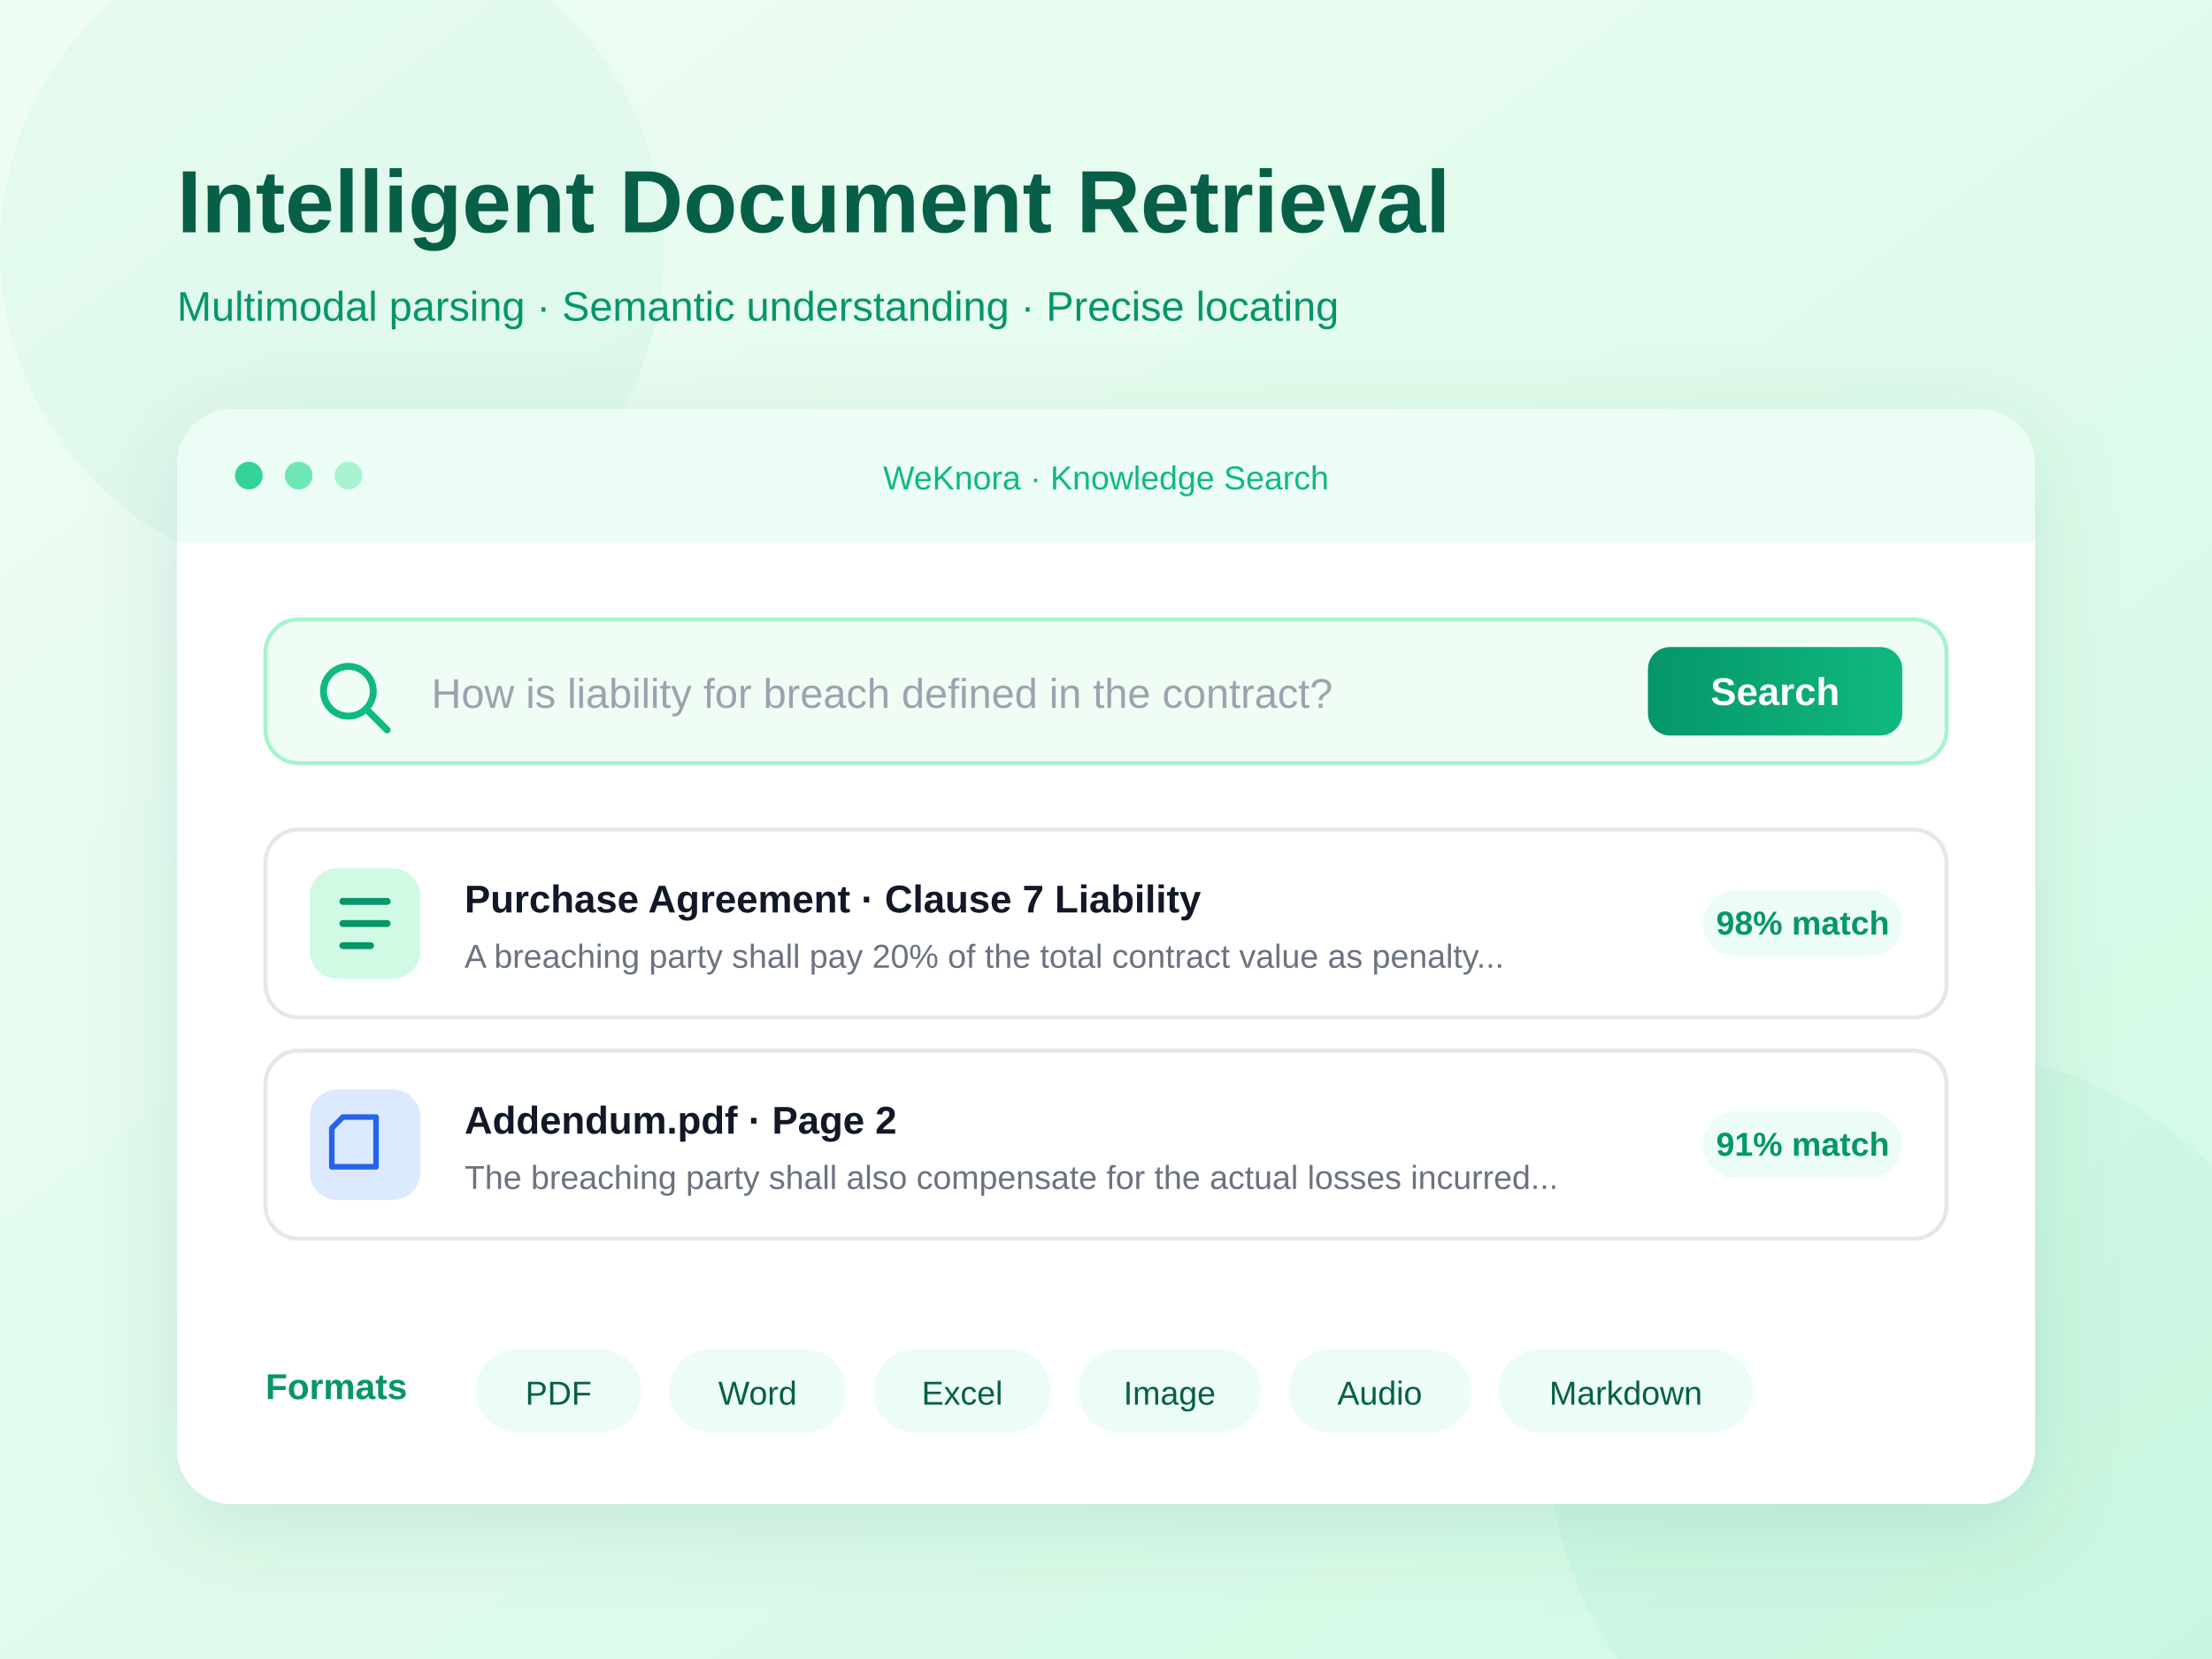
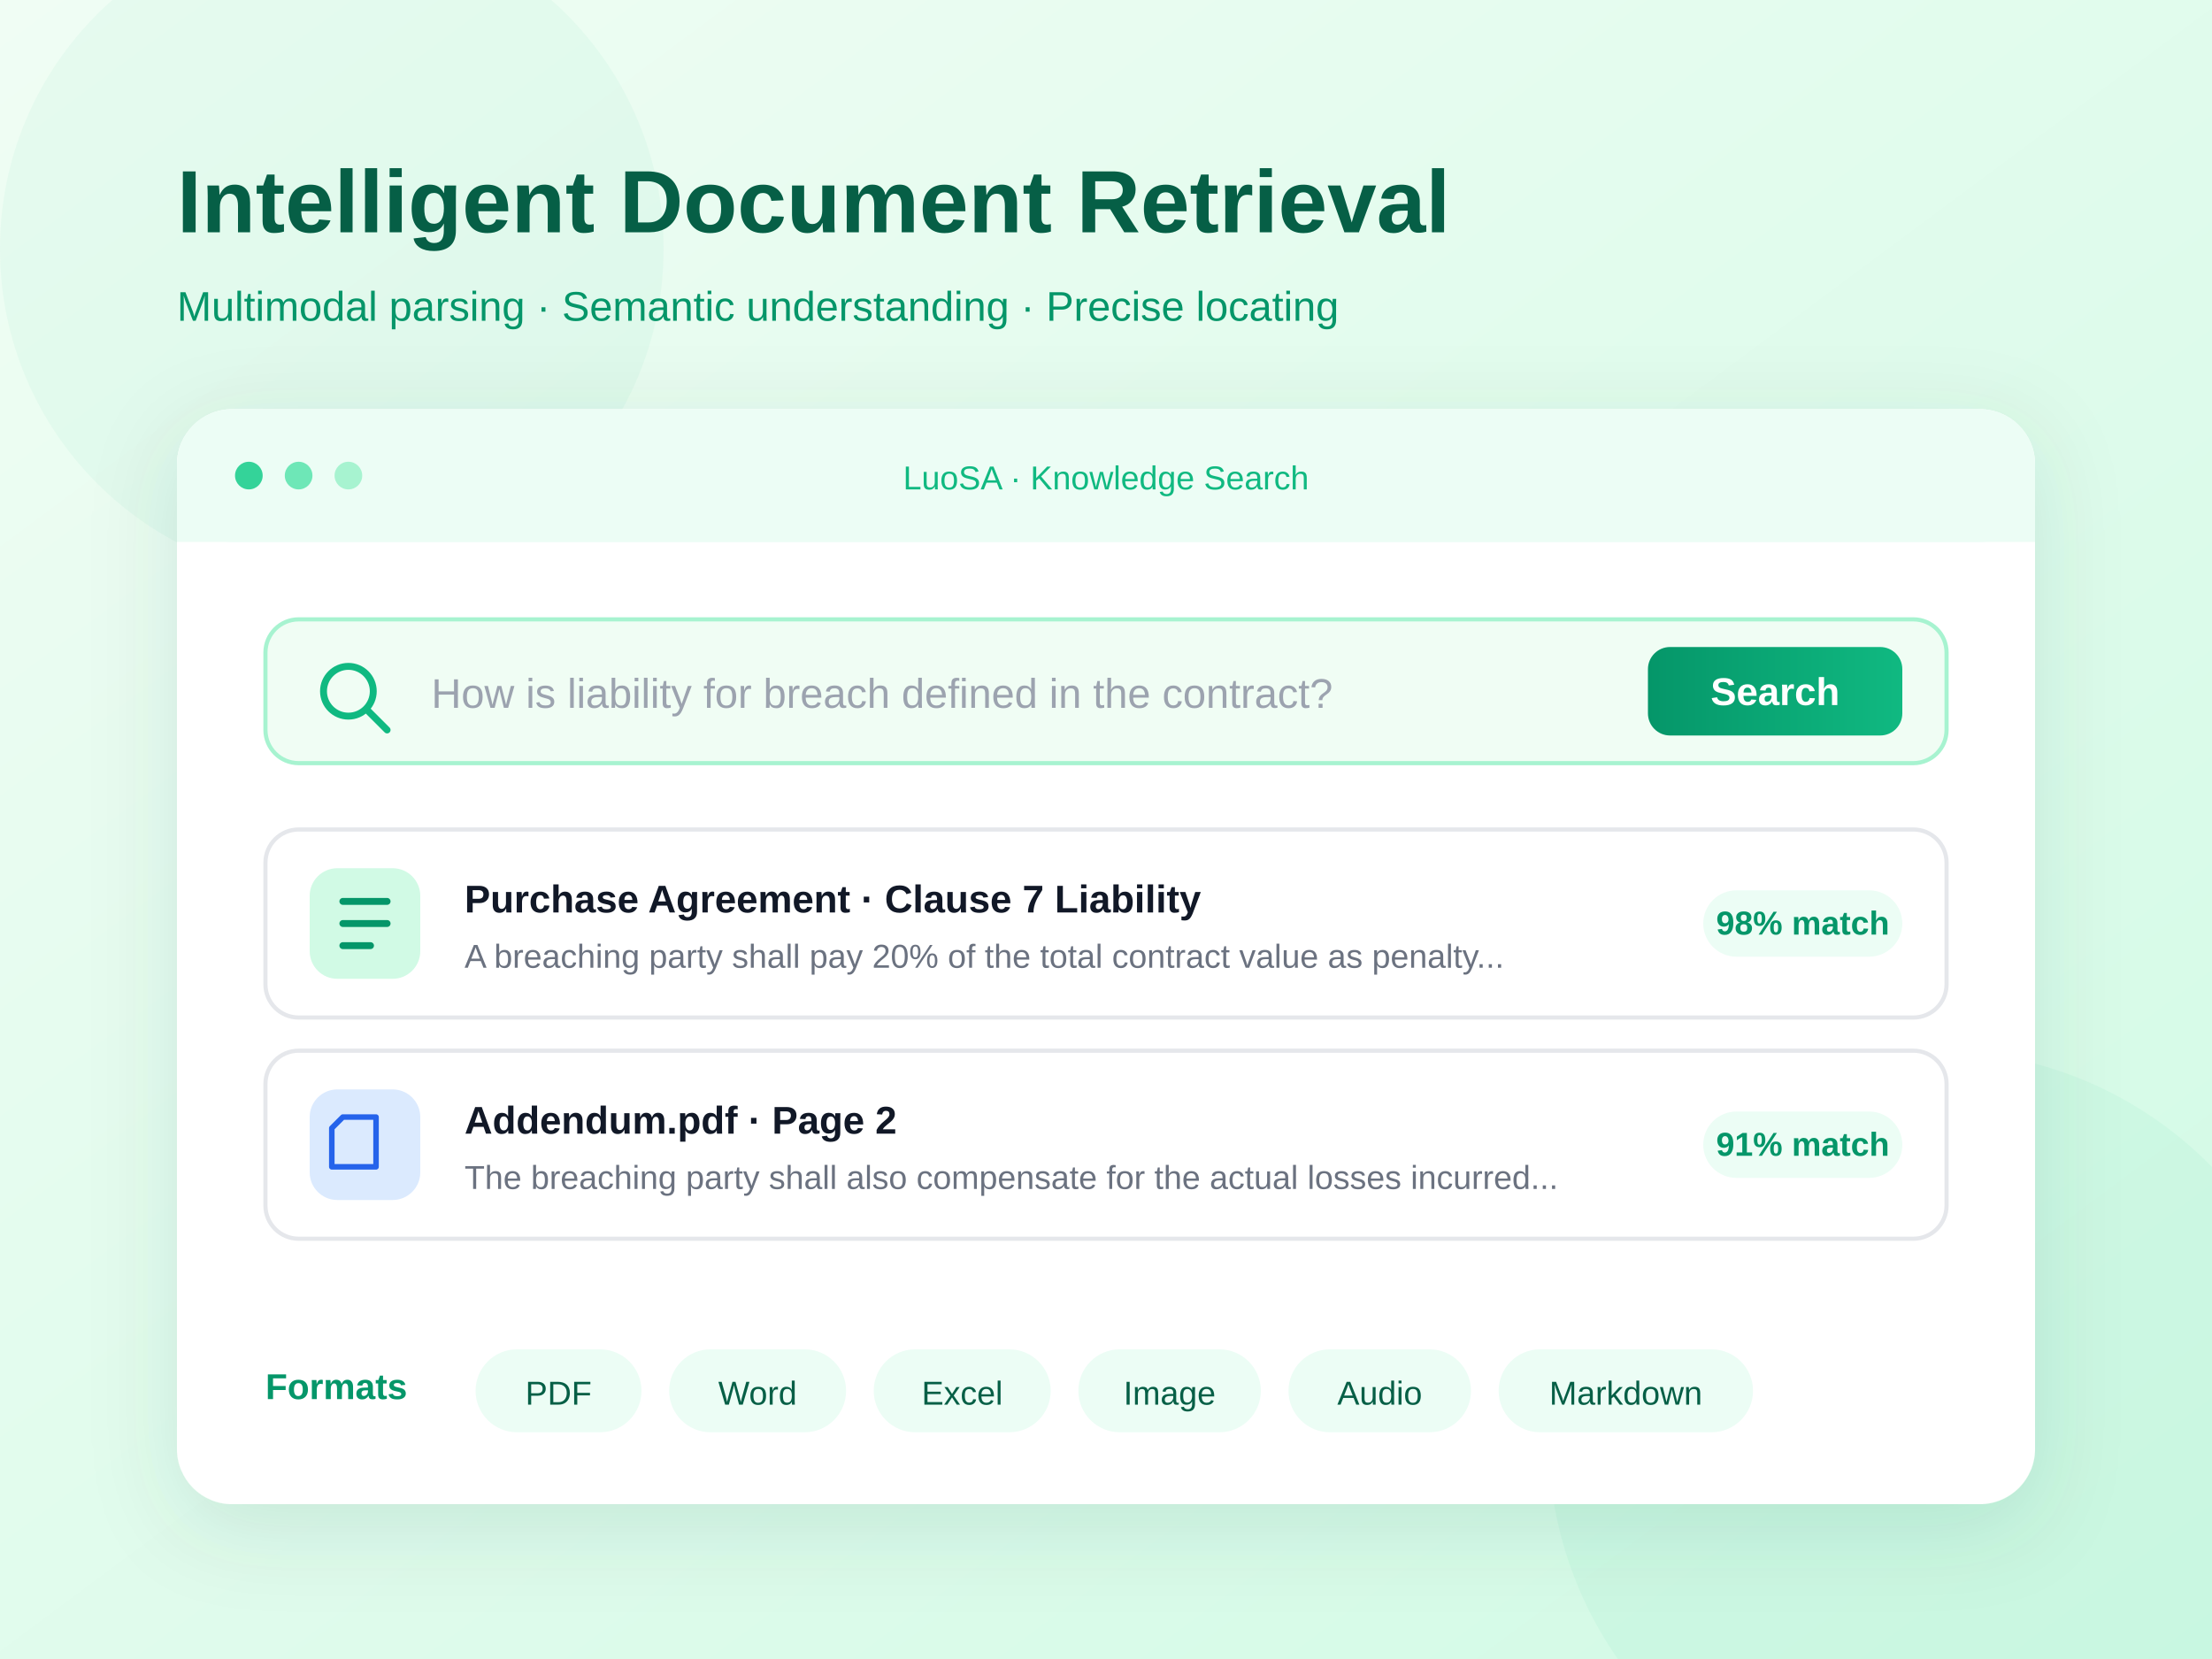
<svg xmlns="http://www.w3.org/2000/svg" viewBox="0 0 800 600">
  <defs>
    <linearGradient id="bg1" x1="0%" y1="0%" x2="100%" y2="100%">
      <stop offset="0%" stop-color="#F0FDF4" />
      <stop offset="100%" stop-color="#D1FAE5" />
    </linearGradient>
    <linearGradient id="brand1" x1="0%" y1="0%" x2="100%" y2="0%">
      <stop offset="0%" stop-color="#059669" />
      <stop offset="100%" stop-color="#10B981" />
    </linearGradient>
    <filter id="soft1" x="-20%" y="-20%" width="140%" height="140%">
      <feDropShadow dx="0" dy="8" stdDeviation="16" flood-color="#065F46" flood-opacity="0.12" />
    </filter>
  </defs>
  <rect width="800" height="600" fill="url(#bg1)" />
  <circle cx="120" cy="90" r="120" fill="#10B981" opacity="0.05" />
  <circle cx="700" cy="520" r="140" fill="#34D399" opacity="0.06" />
  <text x="64" y="84" font-family="Arial, sans-serif" font-size="32" font-weight="700" fill="#065F46">Intelligent Document Retrieval</text>
  <text x="64" y="116" font-family="Arial, sans-serif" font-size="15" fill="#059669">Multimodal parsing · Semantic understanding · Precise locating</text>
  <g filter="url(#soft1)">
    <rect x="64" y="148" width="672" height="396" rx="20" fill="#FFFFFF" />
  </g>
  <rect x="64" y="148" width="672" height="48" rx="20" fill="#ECFDF5" />
  <rect x="64" y="176" width="672" height="20" fill="#ECFDF5" />
  <circle cx="90" cy="172" r="5" fill="#34D399" />
  <circle cx="108" cy="172" r="5" fill="#6EE7B7" />
  <circle cx="126" cy="172" r="5" fill="#A7F3D0" />
-   <text x="400" y="177" font-family="Arial, sans-serif" font-size="12" fill="#10B981" text-anchor="middle">WeKnora · Knowledge Search</text>
+   <text x="400" y="177" font-family="Arial, sans-serif" font-size="12" fill="#10B981" text-anchor="middle">LuoSA · Knowledge Search</text>
  <g transform="translate(96, 224)">
    <rect width="608" height="52" rx="12" fill="#F0FDF4" stroke="#A7F3D0" stroke-width="1.5" />
    <circle cx="30" cy="26" r="9" fill="none" stroke="#10B981" stroke-width="2.5" />
    <line x1="37" y1="33" x2="44" y2="40" stroke="#10B981" stroke-width="2.5" stroke-linecap="round" />
    <text x="60" y="32" font-family="Arial, sans-serif" font-size="15" fill="#9CA3AF">How is liability for breach defined in the contract?</text>
    <rect x="500" y="10" width="92" height="32" rx="8" fill="url(#brand1)" />
    <text x="546" y="31" font-family="Arial, sans-serif" font-size="14" font-weight="600" fill="#FFFFFF" text-anchor="middle">Search</text>
  </g>
  <g transform="translate(96, 300)">
    <rect width="608" height="68" rx="12" fill="#FFFFFF" stroke="#E5E7EB" stroke-width="1.5" />
    <rect x="16" y="14" width="40" height="40" rx="10" fill="#D1FAE5" />
    <path d="M28 26 H44 M28 34 H44 M28 42 H38" stroke="#059669" stroke-width="2.5" stroke-linecap="round" />
    <text x="72" y="30" font-family="Arial, sans-serif" font-size="14" font-weight="600" fill="#111827">Purchase Agreement · Clause 7 Liability</text>
    <text x="72" y="50" font-family="Arial, sans-serif" font-size="12" fill="#6B7280">A breaching party shall pay 20% of the total contract value as penalty...</text>
    <rect x="520" y="22" width="72" height="24" rx="12" fill="#ECFDF5" />
    <text x="556" y="38" font-family="Arial, sans-serif" font-size="12" font-weight="600" fill="#059669" text-anchor="middle">98% match</text>
  </g>
  <g transform="translate(96, 380)">
    <rect width="608" height="68" rx="12" fill="#FFFFFF" stroke="#E5E7EB" stroke-width="1.5" />
    <rect x="16" y="14" width="40" height="40" rx="10" fill="#DBEAFE" />
    <path d="M28 24 h12 v18 h-16 v-14 z" fill="none" stroke="#2563EB" stroke-width="2" stroke-linejoin="round" />
    <text x="72" y="30" font-family="Arial, sans-serif" font-size="14" font-weight="600" fill="#111827">Addendum.pdf · Page 2</text>
    <text x="72" y="50" font-family="Arial, sans-serif" font-size="12" fill="#6B7280">The breaching party shall also compensate for the actual losses incurred...</text>
    <rect x="520" y="22" width="72" height="24" rx="12" fill="#ECFDF5" />
    <text x="556" y="38" font-family="Arial, sans-serif" font-size="12" font-weight="600" fill="#059669" text-anchor="middle">91% match</text>
  </g>
  <g transform="translate(96, 472)">
    <text x="0" y="34" font-family="Arial, sans-serif" font-size="13" font-weight="600" fill="#059669">Formats</text>
    <g font-family="Arial, sans-serif" font-size="12" fill="#065F46" text-anchor="middle">
      <rect x="76" y="16" width="60" height="30" rx="15" fill="#ECFDF5" />
      <text x="106" y="36">PDF</text>
      <rect x="146" y="16" width="64" height="30" rx="15" fill="#ECFDF5" />
      <text x="178" y="36">Word</text>
      <rect x="220" y="16" width="64" height="30" rx="15" fill="#ECFDF5" />
      <text x="252" y="36">Excel</text>
      <rect x="294" y="16" width="66" height="30" rx="15" fill="#ECFDF5" />
      <text x="327" y="36">Image</text>
      <rect x="370" y="16" width="66" height="30" rx="15" fill="#ECFDF5" />
      <text x="403" y="36">Audio</text>
      <rect x="446" y="16" width="92" height="30" rx="15" fill="#ECFDF5" />
      <text x="492" y="36">Markdown</text>
    </g>
  </g>
</svg>
